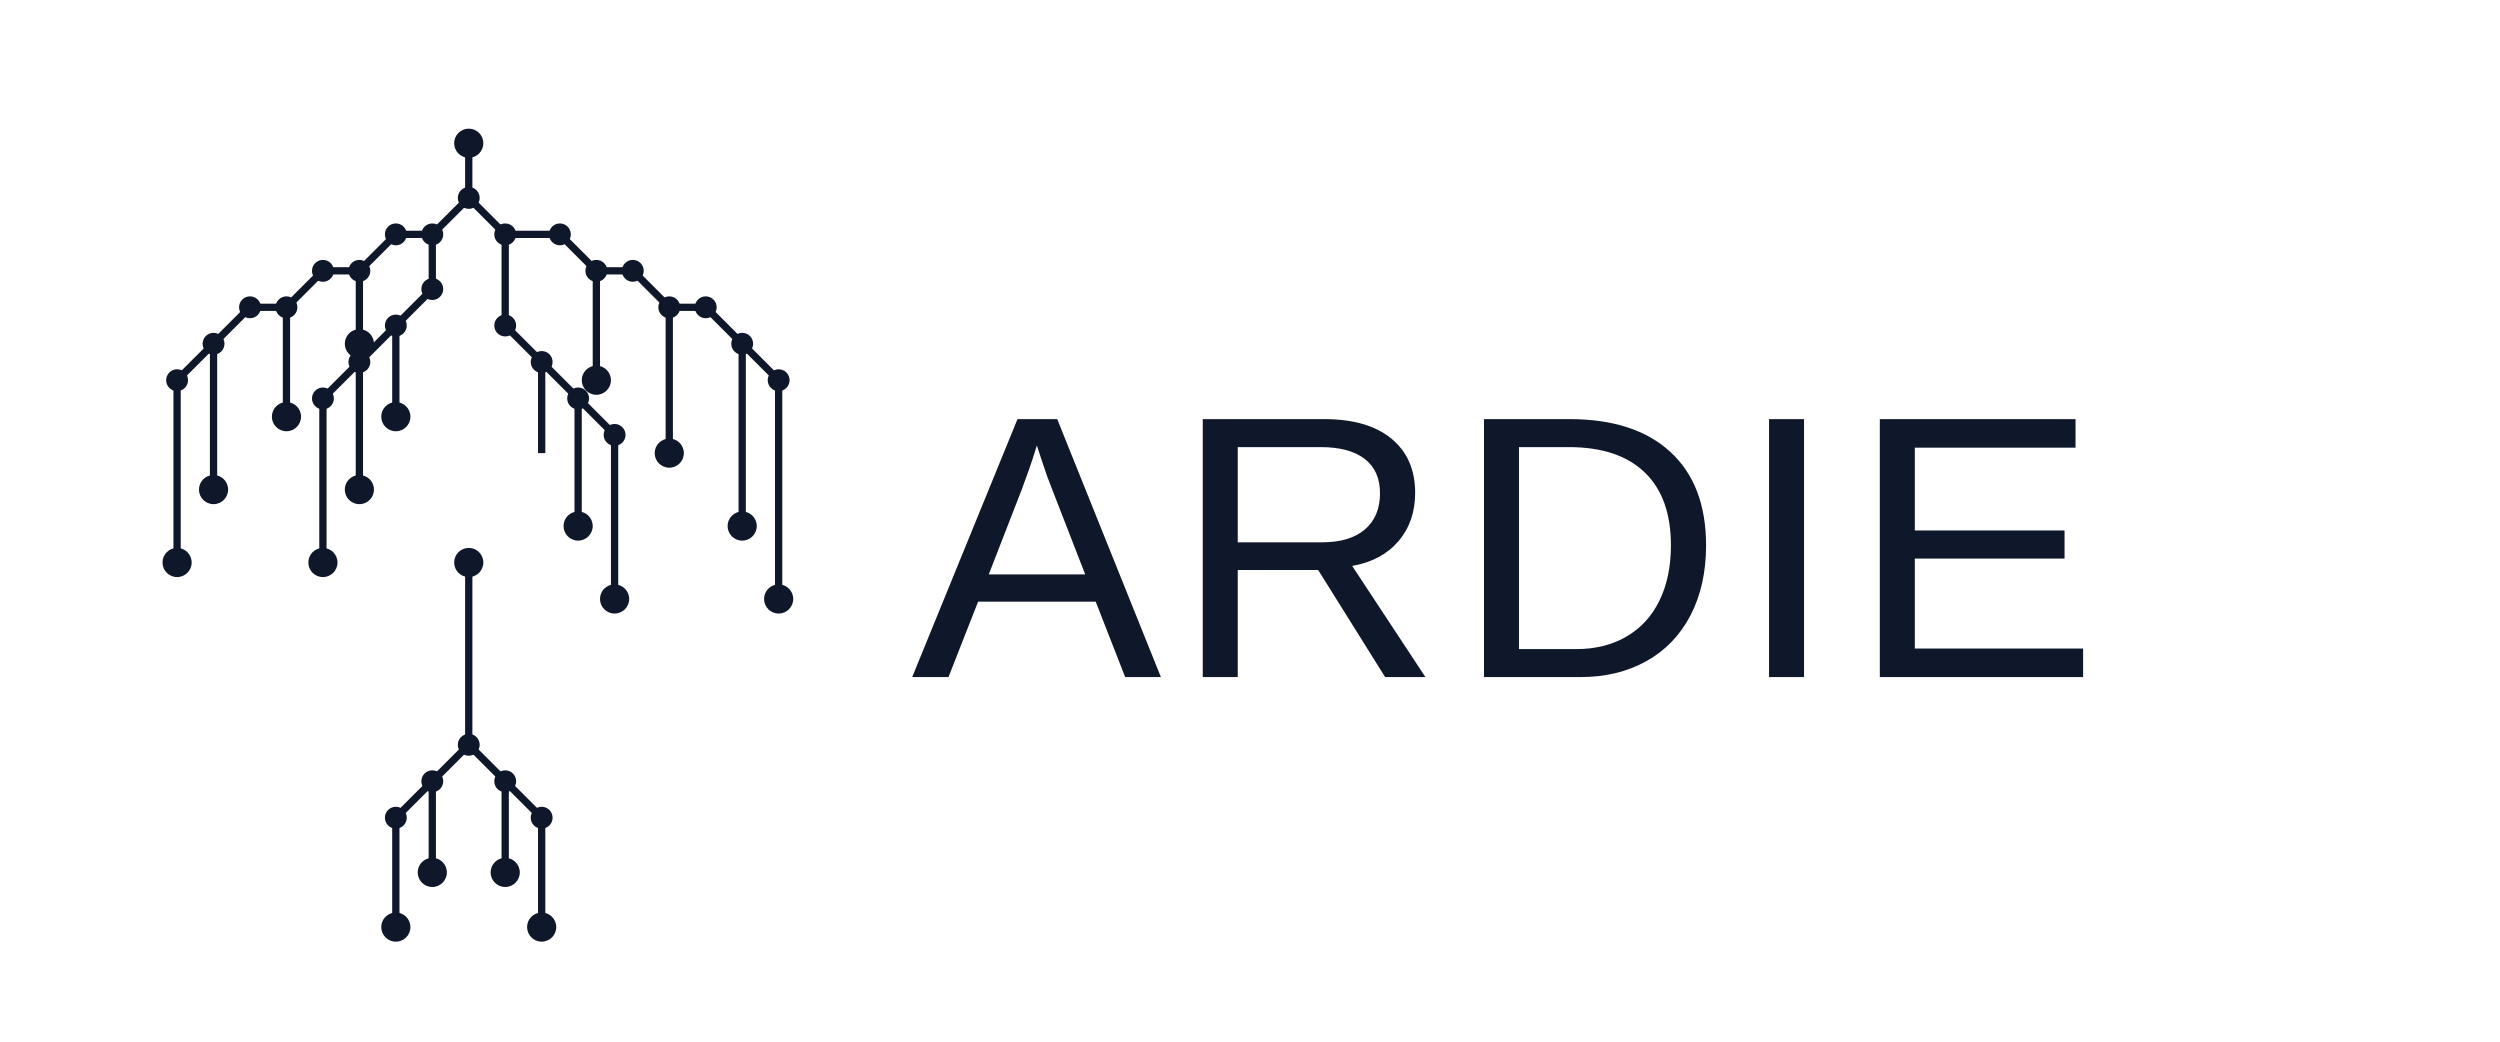
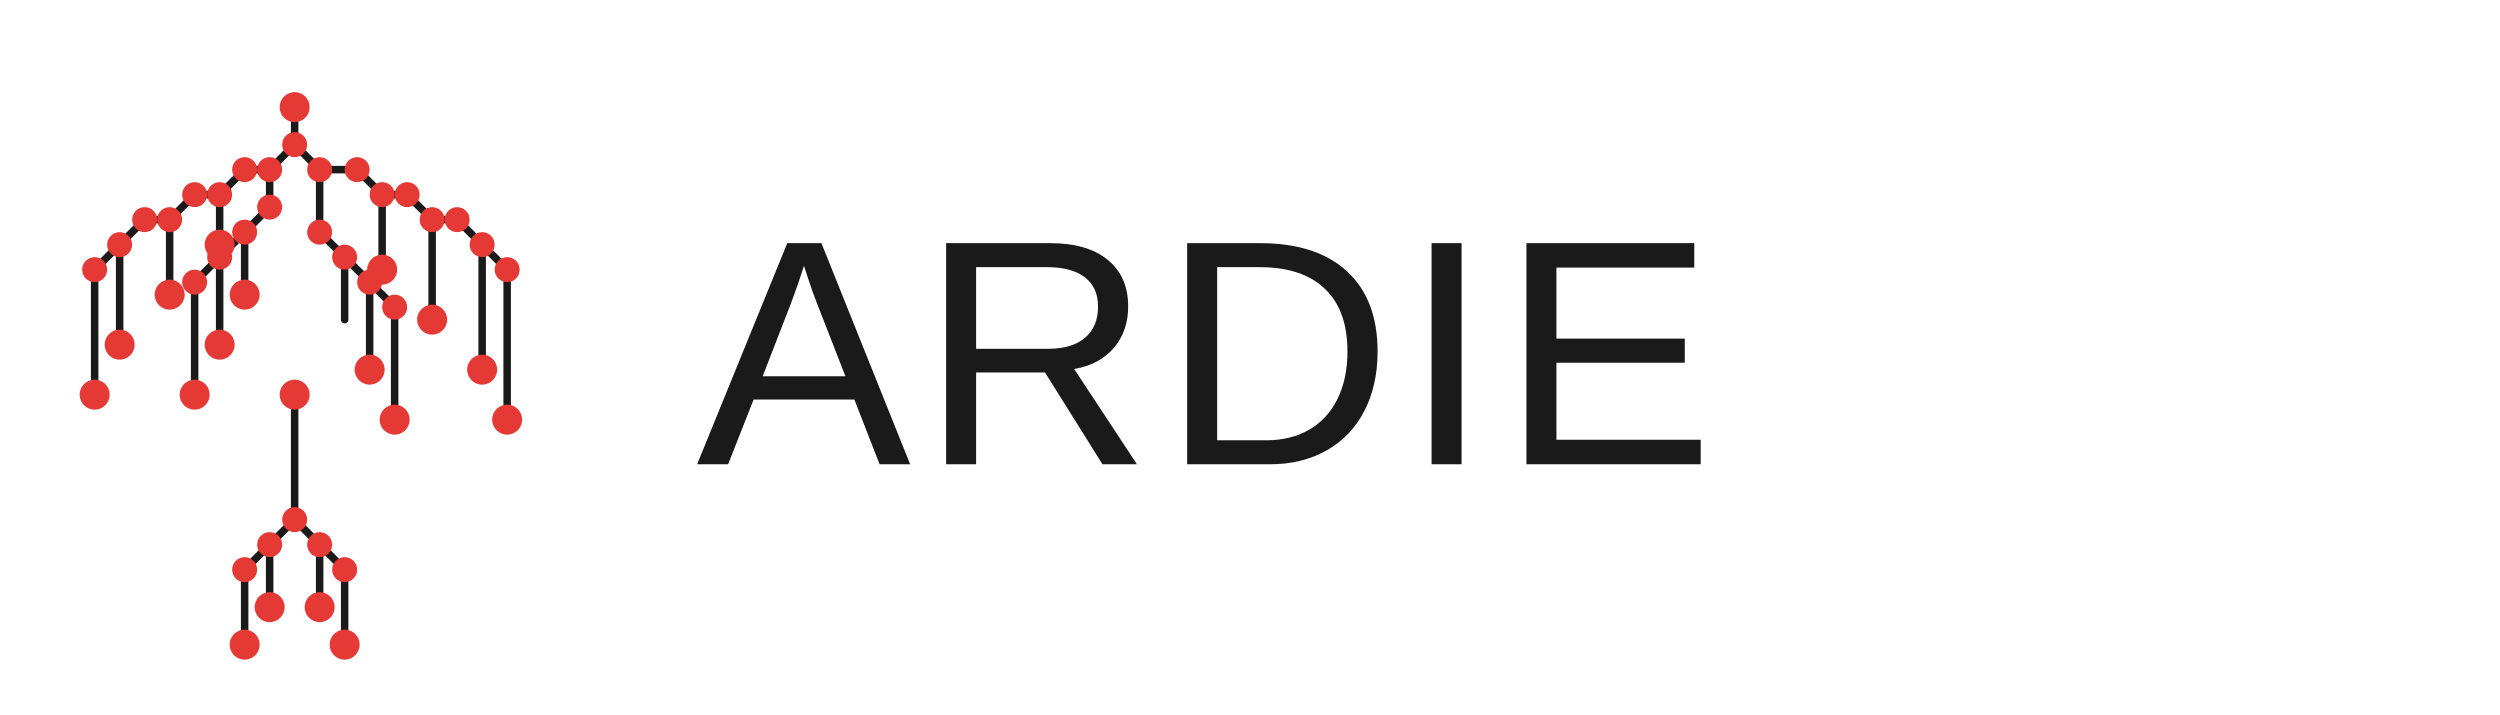
- <svg xmlns="http://www.w3.org/2000/svg" viewBox="0 0 480 200">
-   <g transform="translate(20, 10) scale(0.35)">
-     <path d="M200 50 L200 80 L180 100 L180 130" stroke="#0F172A" stroke-width="4" fill="none" />
-     <path d="M200 80 L220 100 L220 150" stroke="#0F172A" stroke-width="4" fill="none" />
-     <path d="M180 100 L160 100 L140 120 L140 160" stroke="#0F172A" stroke-width="4" fill="none" />
-     <path d="M220 100 L250 100 L270 120 L270 180" stroke="#0F172A" stroke-width="4" fill="none" />
-     <path d="M140 120 L120 120 L100 140 L100 200" stroke="#0F172A" stroke-width="4" fill="none" />
-     <path d="M270 120 L290 120 L310 140 L310 220" stroke="#0F172A" stroke-width="4" fill="none" />
-     <path d="M180 130 L160 150 L160 200" stroke="#0F172A" stroke-width="4" fill="none" />
-     <path d="M220 150 L240 170 L240 220" stroke="#0F172A" stroke-width="4" fill="none" />
-     <path d="M100 140 L80 140 L60 160 L60 240" stroke="#0F172A" stroke-width="4" fill="none" />
-     <path d="M310 140 L330 140 L350 160 L350 260" stroke="#0F172A" stroke-width="4" fill="none" />
-     <path d="M160 150 L140 170 L140 240" stroke="#0F172A" stroke-width="4" fill="none" />
-     <path d="M240 170 L260 190 L260 260" stroke="#0F172A" stroke-width="4" fill="none" />
-     <path d="M60 160 L40 180 L40 280" stroke="#0F172A" stroke-width="4" fill="none" />
-     <path d="M350 160 L370 180 L370 300" stroke="#0F172A" stroke-width="4" fill="none" />
-     <path d="M140 170 L120 190 L120 280" stroke="#0F172A" stroke-width="4" fill="none" />
-     <path d="M260 190 L280 210 L280 300" stroke="#0F172A" stroke-width="4" fill="none" />
-     <path d="M200 280 L200 380 L180 400 L180 450" stroke="#0F172A" stroke-width="4" fill="none" />
-     <path d="M200 380 L220 400 L220 450" stroke="#0F172A" stroke-width="4" fill="none" />
-     <path d="M180 400 L160 420 L160 480" stroke="#0F172A" stroke-width="4" fill="none" />
-     <path d="M220 400 L240 420 L240 480" stroke="#0F172A" stroke-width="4" fill="none" />
-     <circle cx="200" cy="50" r="8" fill="#0F172A" />
-     <circle cx="200" cy="80" r="6" fill="#0F172A" />
-     <circle cx="180" cy="100" r="6" fill="#0F172A" />
-     <circle cx="220" cy="100" r="6" fill="#0F172A" />
-     <circle cx="160" cy="100" r="6" fill="#0F172A" />
-     <circle cx="250" cy="100" r="6" fill="#0F172A" />
-     <circle cx="140" cy="120" r="6" fill="#0F172A" />
-     <circle cx="270" cy="120" r="6" fill="#0F172A" />
-     <circle cx="120" cy="120" r="6" fill="#0F172A" />
-     <circle cx="290" cy="120" r="6" fill="#0F172A" />
-     <circle cx="100" cy="140" r="6" fill="#0F172A" />
-     <circle cx="310" cy="140" r="6" fill="#0F172A" />
-     <circle cx="80" cy="140" r="6" fill="#0F172A" />
-     <circle cx="330" cy="140" r="6" fill="#0F172A" />
-     <circle cx="180" cy="130" r="6" fill="#0F172A" />
-     <circle cx="220" cy="150" r="6" fill="#0F172A" />
-     <circle cx="160" cy="150" r="6" fill="#0F172A" />
-     <circle cx="240" cy="170" r="6" fill="#0F172A" />
-     <circle cx="60" cy="160" r="6" fill="#0F172A" />
-     <circle cx="350" cy="160" r="6" fill="#0F172A" />
-     <circle cx="140" cy="170" r="6" fill="#0F172A" />
-     <circle cx="260" cy="190" r="6" fill="#0F172A" />
-     <circle cx="40" cy="180" r="6" fill="#0F172A" />
-     <circle cx="370" cy="180" r="6" fill="#0F172A" />
-     <circle cx="120" cy="190" r="6" fill="#0F172A" />
-     <circle cx="280" cy="210" r="6" fill="#0F172A" />
-     <circle cx="160" cy="200" r="8" fill="#0F172A" />
-     <circle cx="140" cy="160" r="8" fill="#0F172A" />
-     <circle cx="100" cy="200" r="8" fill="#0F172A" />
-     <circle cx="270" cy="180" r="8" fill="#0F172A" />
-     <circle cx="310" cy="220" r="8" fill="#0F172A" />
-     <circle cx="60" cy="240" r="8" fill="#0F172A" />
-     <circle cx="350" cy="260" r="8" fill="#0F172A" />
-     <circle cx="140" cy="240" r="8" fill="#0F172A" />
-     <circle cx="260" cy="260" r="8" fill="#0F172A" />
-     <circle cx="40" cy="280" r="8" fill="#0F172A" />
-     <circle cx="370" cy="300" r="8" fill="#0F172A" />
-     <circle cx="120" cy="280" r="8" fill="#0F172A" />
-     <circle cx="280" cy="300" r="8" fill="#0F172A" />
-     <circle cx="200" cy="280" r="8" fill="#0F172A" />
-     <circle cx="200" cy="380" r="6" fill="#0F172A" />
-     <circle cx="180" cy="400" r="6" fill="#0F172A" />
-     <circle cx="220" cy="400" r="6" fill="#0F172A" />
-     <circle cx="160" cy="420" r="6" fill="#0F172A" />
-     <circle cx="240" cy="420" r="6" fill="#0F172A" />
-     <circle cx="180" cy="450" r="8" fill="#0F172A" />
-     <circle cx="220" cy="450" r="8" fill="#0F172A" />
-     <circle cx="160" cy="480" r="8" fill="#0F172A" />
-     <circle cx="240" cy="480" r="8" fill="#0F172A" />
+ <svg xmlns="http://www.w3.org/2000/svg" viewBox="0 0 280 80">
+   <g transform="translate(5, 5) scale(0.14)">
+     <path d="M200 50 L200 80 L180 100 L180 130" stroke="#1a1a1a" stroke-width="6" fill="none" stroke-linecap="round" />
+     <path d="M200 80 L220 100 L220 150" stroke="#1a1a1a" stroke-width="6" fill="none" stroke-linecap="round" />
+     <path d="M180 100 L160 100 L140 120 L140 160" stroke="#1a1a1a" stroke-width="6" fill="none" stroke-linecap="round" />
+     <path d="M220 100 L250 100 L270 120 L270 180" stroke="#1a1a1a" stroke-width="6" fill="none" stroke-linecap="round" />
+     <path d="M140 120 L120 120 L100 140 L100 200" stroke="#1a1a1a" stroke-width="6" fill="none" stroke-linecap="round" />
+     <path d="M270 120 L290 120 L310 140 L310 220" stroke="#1a1a1a" stroke-width="6" fill="none" stroke-linecap="round" />
+     <path d="M180 130 L160 150 L160 200" stroke="#1a1a1a" stroke-width="6" fill="none" stroke-linecap="round" />
+     <path d="M220 150 L240 170 L240 220" stroke="#1a1a1a" stroke-width="6" fill="none" stroke-linecap="round" />
+     <path d="M100 140 L80 140 L60 160 L60 240" stroke="#1a1a1a" stroke-width="6" fill="none" stroke-linecap="round" />
+     <path d="M310 140 L330 140 L350 160 L350 260" stroke="#1a1a1a" stroke-width="6" fill="none" stroke-linecap="round" />
+     <path d="M160 150 L140 170 L140 240" stroke="#1a1a1a" stroke-width="6" fill="none" stroke-linecap="round" />
+     <path d="M240 170 L260 190 L260 260" stroke="#1a1a1a" stroke-width="6" fill="none" stroke-linecap="round" />
+     <path d="M60 160 L40 180 L40 280" stroke="#1a1a1a" stroke-width="6" fill="none" stroke-linecap="round" />
+     <path d="M350 160 L370 180 L370 300" stroke="#1a1a1a" stroke-width="6" fill="none" stroke-linecap="round" />
+     <path d="M140 170 L120 190 L120 280" stroke="#1a1a1a" stroke-width="6" fill="none" stroke-linecap="round" />
+     <path d="M260 190 L280 210 L280 300" stroke="#1a1a1a" stroke-width="6" fill="none" stroke-linecap="round" />
+     <path d="M200 280 L200 380 L180 400 L180 450" stroke="#1a1a1a" stroke-width="6" fill="none" stroke-linecap="round" />
+     <path d="M200 380 L220 400 L220 450" stroke="#1a1a1a" stroke-width="6" fill="none" stroke-linecap="round" />
+     <path d="M180 400 L160 420 L160 480" stroke="#1a1a1a" stroke-width="6" fill="none" stroke-linecap="round" />
+     <path d="M220 400 L240 420 L240 480" stroke="#1a1a1a" stroke-width="6" fill="none" stroke-linecap="round" />
+     <circle cx="200" cy="50" r="12" fill="#E53935" />
+     <circle cx="200" cy="80" r="10" fill="#E53935" />
+     <circle cx="180" cy="100" r="10" fill="#E53935" />
+     <circle cx="220" cy="100" r="10" fill="#E53935" />
+     <circle cx="160" cy="100" r="10" fill="#E53935" />
+     <circle cx="250" cy="100" r="10" fill="#E53935" />
+     <circle cx="140" cy="120" r="10" fill="#E53935" />
+     <circle cx="270" cy="120" r="10" fill="#E53935" />
+     <circle cx="120" cy="120" r="10" fill="#E53935" />
+     <circle cx="290" cy="120" r="10" fill="#E53935" />
+     <circle cx="100" cy="140" r="10" fill="#E53935" />
+     <circle cx="310" cy="140" r="10" fill="#E53935" />
+     <circle cx="80" cy="140" r="10" fill="#E53935" />
+     <circle cx="330" cy="140" r="10" fill="#E53935" />
+     <circle cx="180" cy="130" r="10" fill="#E53935" />
+     <circle cx="220" cy="150" r="10" fill="#E53935" />
+     <circle cx="160" cy="150" r="10" fill="#E53935" />
+     <circle cx="240" cy="170" r="10" fill="#E53935" />
+     <circle cx="60" cy="160" r="10" fill="#E53935" />
+     <circle cx="350" cy="160" r="10" fill="#E53935" />
+     <circle cx="140" cy="170" r="10" fill="#E53935" />
+     <circle cx="260" cy="190" r="10" fill="#E53935" />
+     <circle cx="40" cy="180" r="10" fill="#E53935" />
+     <circle cx="370" cy="180" r="10" fill="#E53935" />
+     <circle cx="120" cy="190" r="10" fill="#E53935" />
+     <circle cx="280" cy="210" r="10" fill="#E53935" />
+     <circle cx="160" cy="200" r="12" fill="#E53935" />
+     <circle cx="140" cy="160" r="12" fill="#E53935" />
+     <circle cx="100" cy="200" r="12" fill="#E53935" />
+     <circle cx="270" cy="180" r="12" fill="#E53935" />
+     <circle cx="310" cy="220" r="12" fill="#E53935" />
+     <circle cx="60" cy="240" r="12" fill="#E53935" />
+     <circle cx="350" cy="260" r="12" fill="#E53935" />
+     <circle cx="140" cy="240" r="12" fill="#E53935" />
+     <circle cx="260" cy="260" r="12" fill="#E53935" />
+     <circle cx="40" cy="280" r="12" fill="#E53935" />
+     <circle cx="370" cy="300" r="12" fill="#E53935" />
+     <circle cx="120" cy="280" r="12" fill="#E53935" />
+     <circle cx="280" cy="300" r="12" fill="#E53935" />
+     <circle cx="200" cy="280" r="12" fill="#E53935" />
+     <circle cx="200" cy="380" r="10" fill="#E53935" />
+     <circle cx="180" cy="400" r="10" fill="#E53935" />
+     <circle cx="220" cy="400" r="10" fill="#E53935" />
+     <circle cx="160" cy="420" r="10" fill="#E53935" />
+     <circle cx="240" cy="420" r="10" fill="#E53935" />
+     <circle cx="180" cy="450" r="12" fill="#E53935" />
+     <circle cx="220" cy="450" r="12" fill="#E53935" />
+     <circle cx="160" cy="480" r="12" fill="#E53935" />
+     <circle cx="240" cy="480" r="12" fill="#E53935" />
  </g>
-   <text x="175" y="130" font-family="Arial, sans-serif" font-size="72" font-weight="400" fill="#0F172A" letter-spacing="2">ARDIE</text>
+   <text x="78" y="52" font-family="Arial, sans-serif" font-size="36" font-weight="400" fill="#1a1a1a" letter-spacing="1">ARDIE</text>
</svg>
